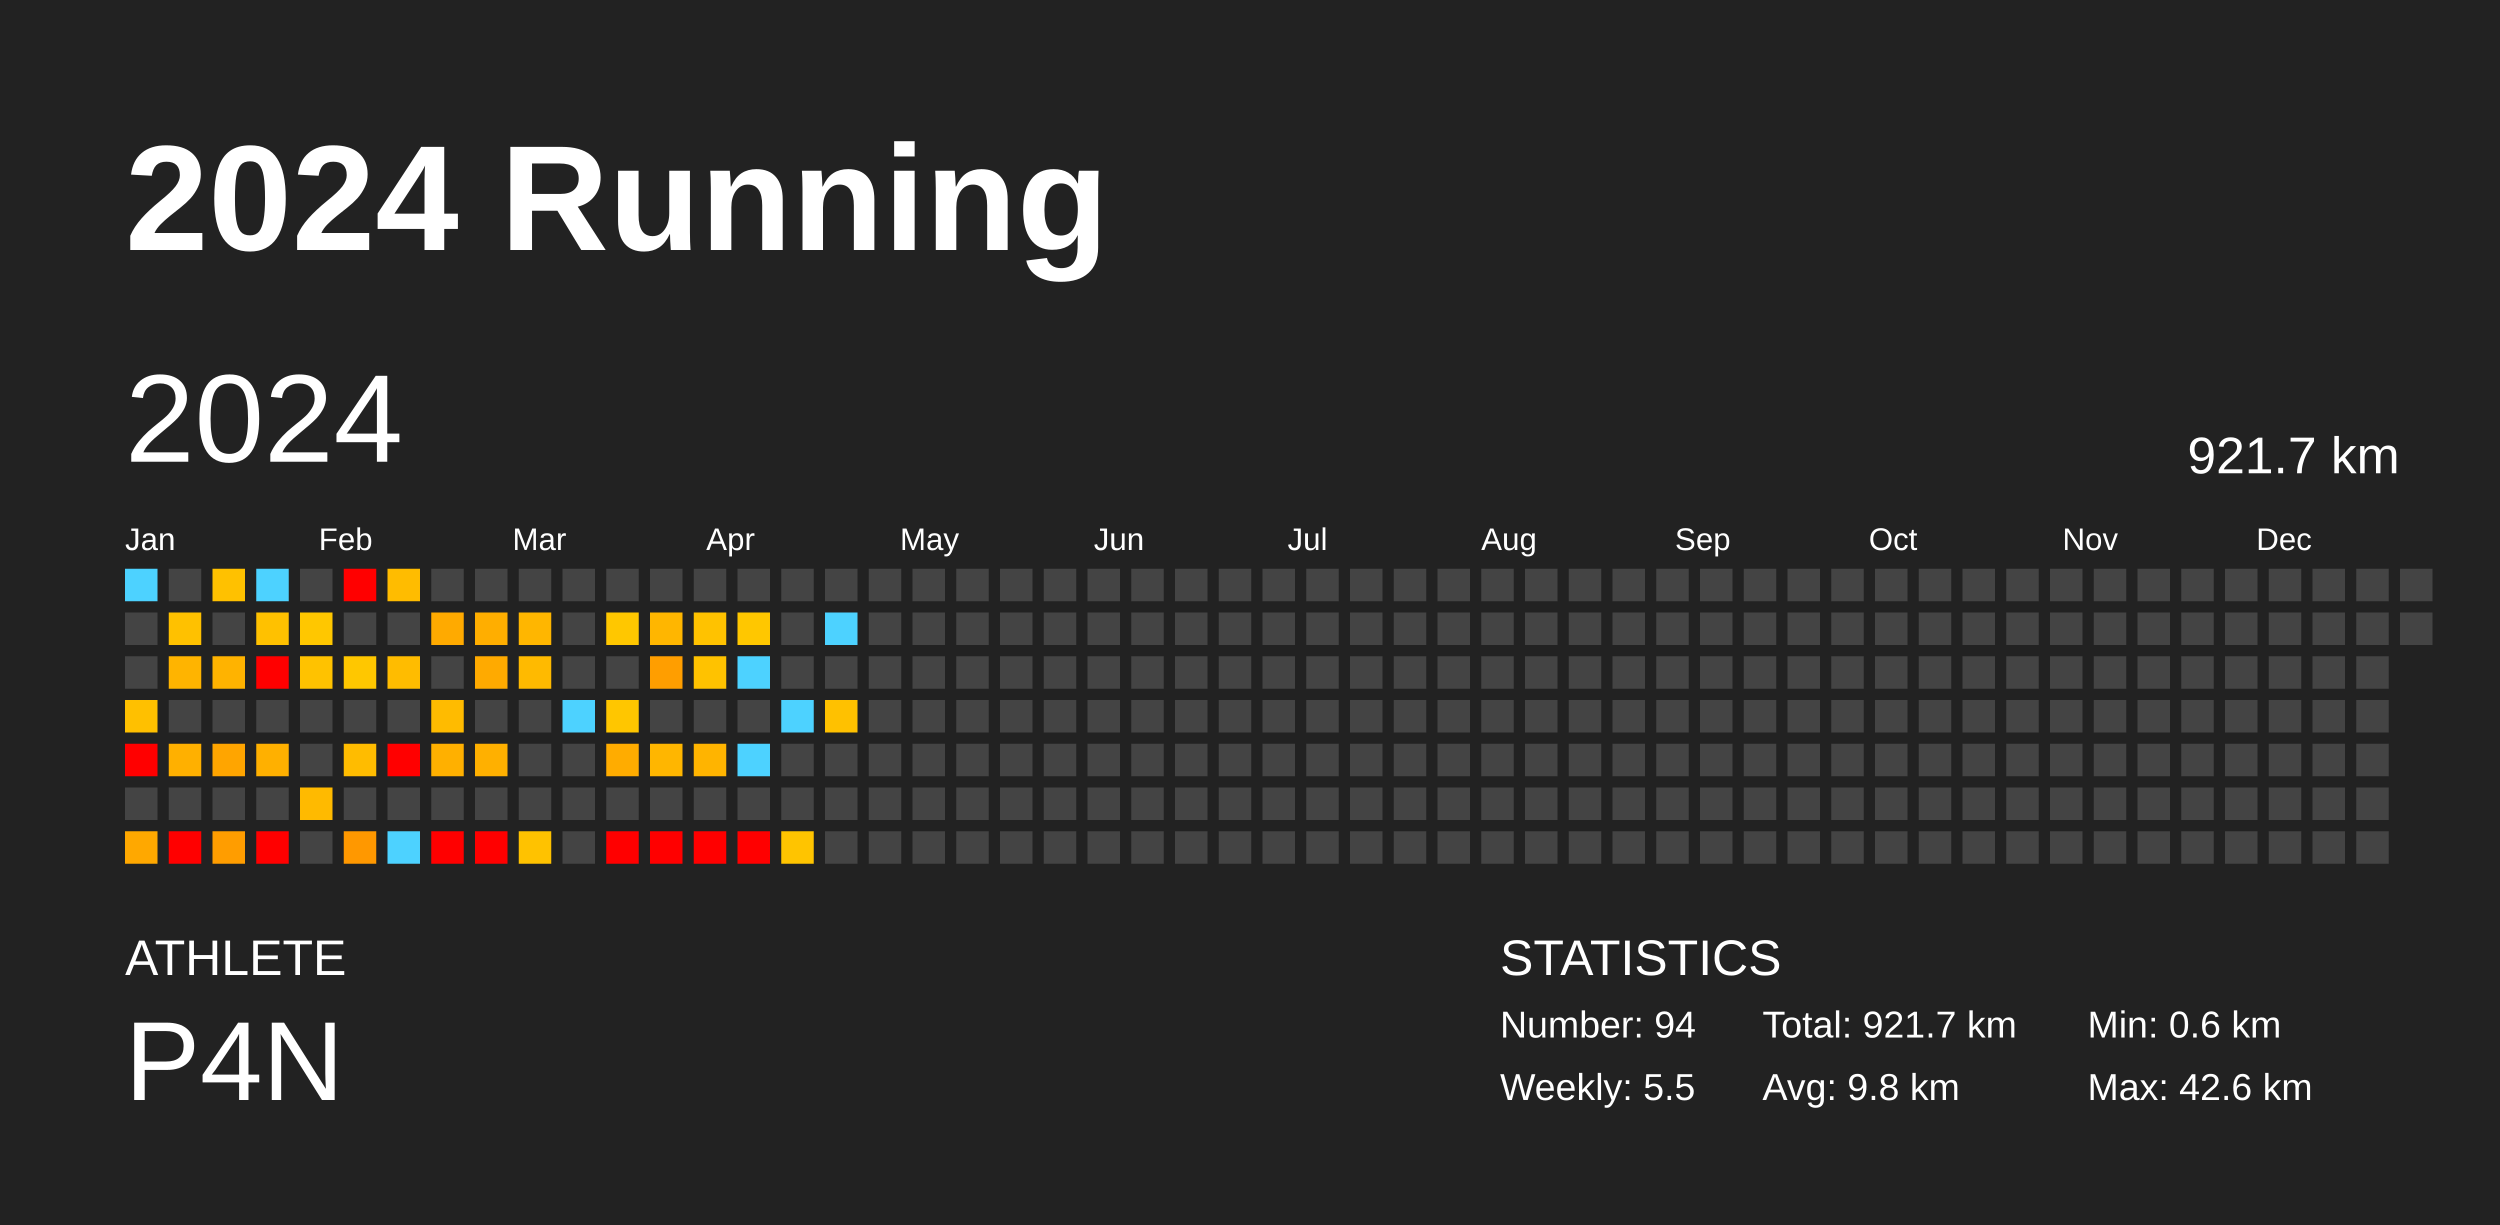
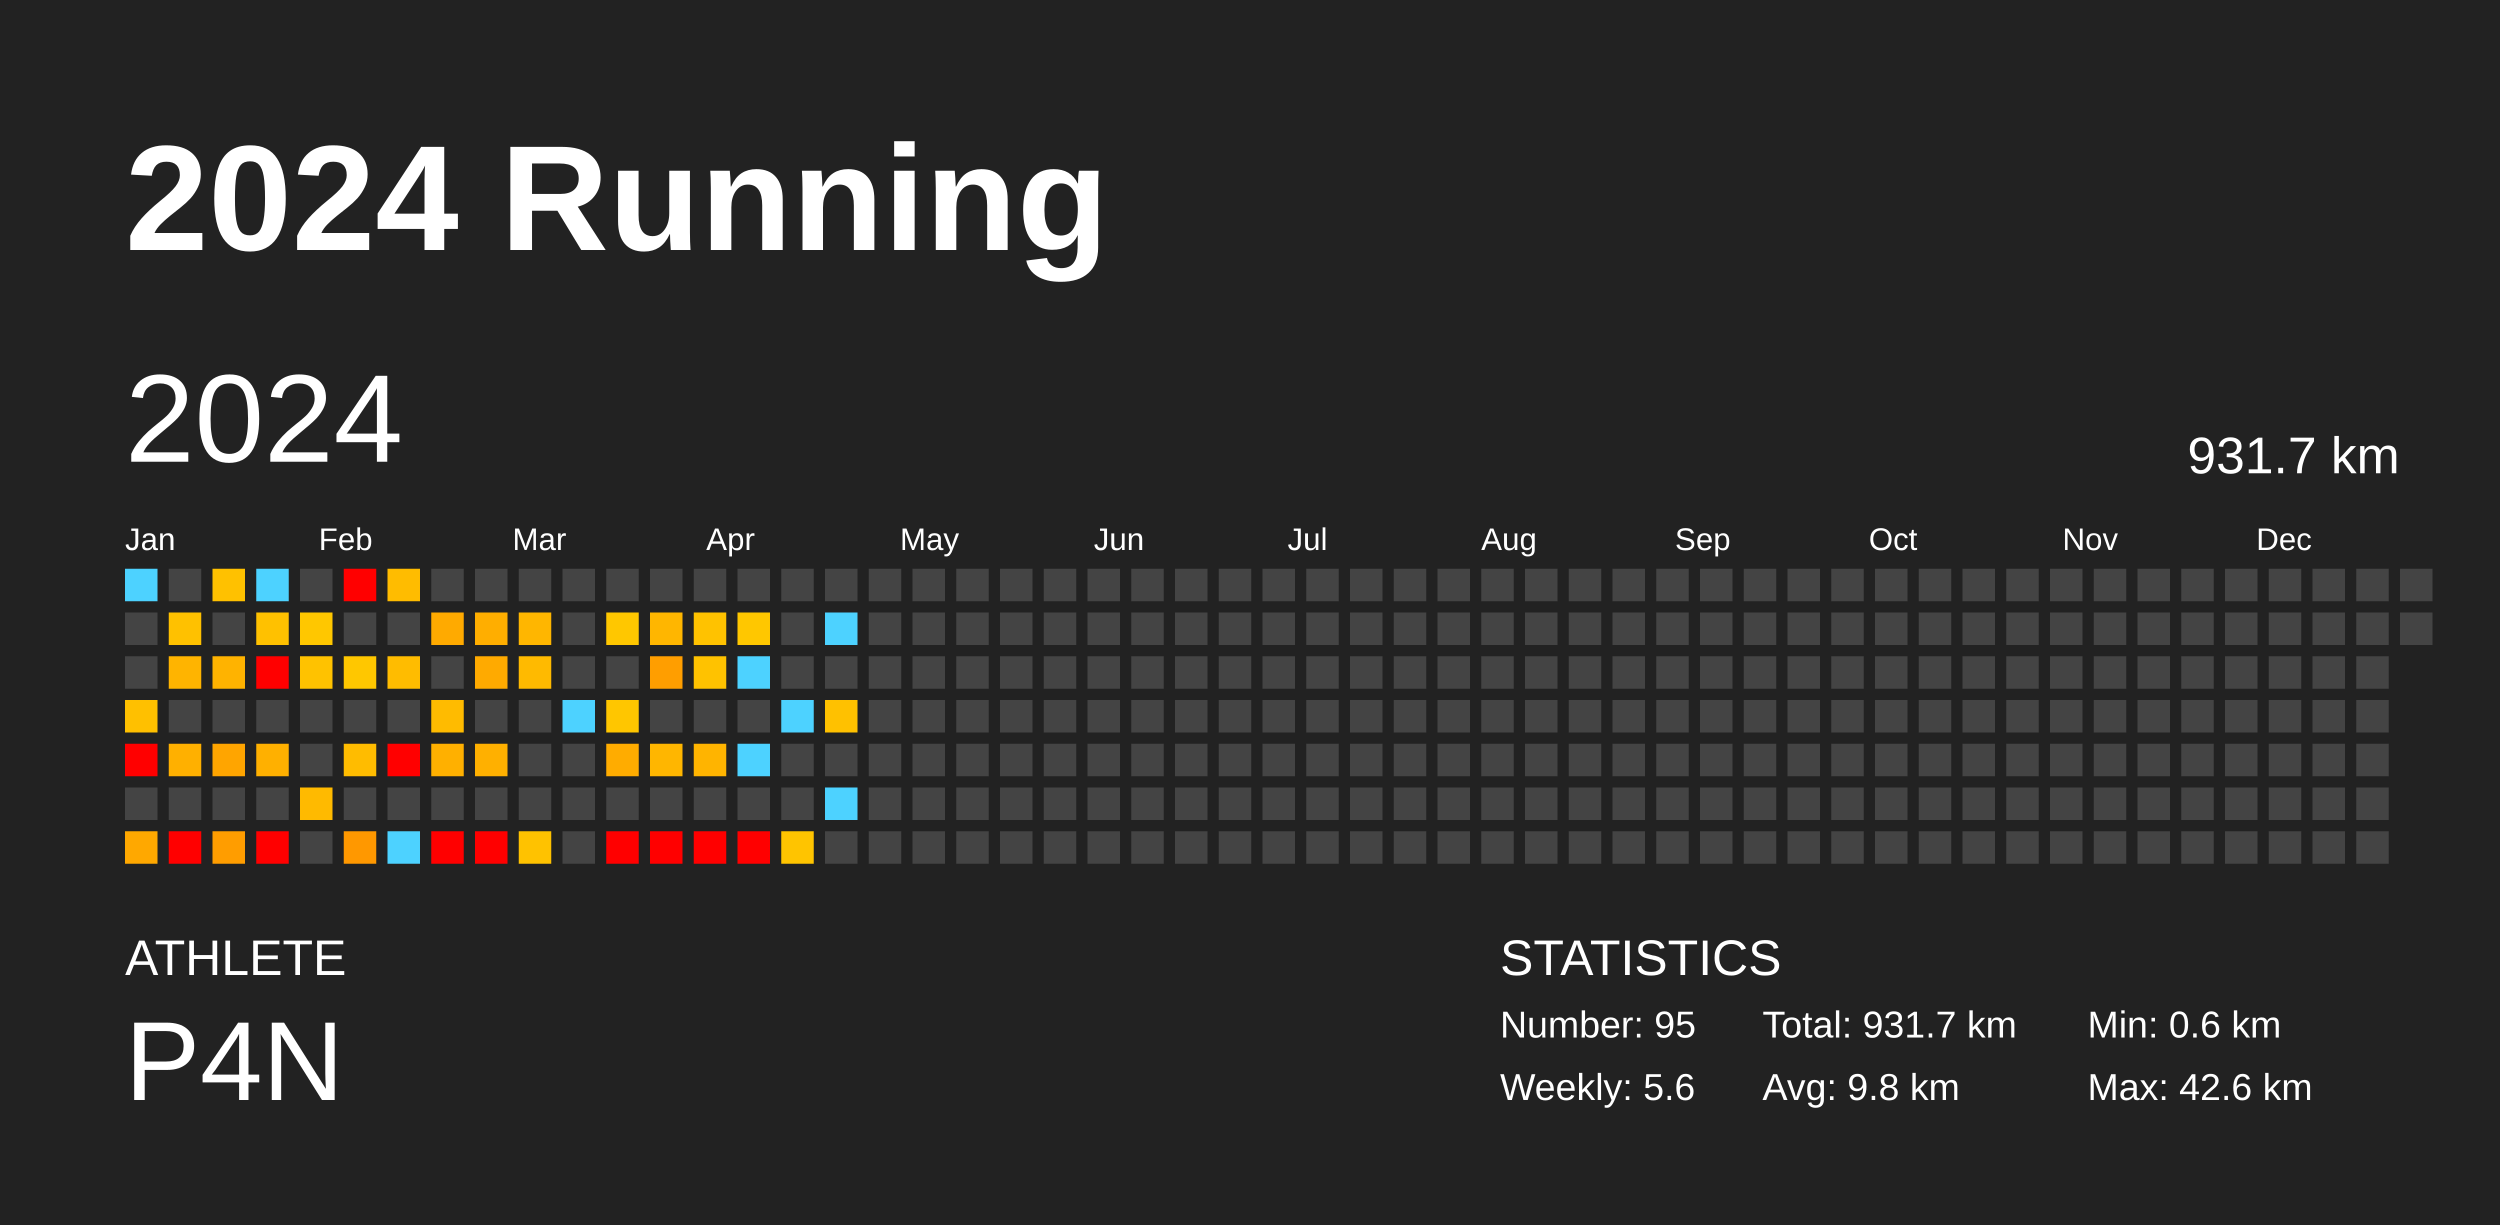
<svg xmlns="http://www.w3.org/2000/svg" baseProfile="full" height="98mm" version="1.1" viewBox="0,0,200,98" width="200mm">
  <defs />
  <rect fill="#222222" height="98" width="200" x="0" y="0" />
  <text fill="#FFFFFF" style="font-size:12px; font-family:Arial; font-weight:bold;" x="10" y="20">2024 Running</text>
  <text fill="#FFFFFF" style="font-size:4px; font-family:Arial" x="10" y="78">ATHLETE</text>
  <text fill="#FFFFFF" style="font-size:9px; font-family:Arial" x="10" y="88">P4N</text>
  <text fill="#FFFFFF" style="font-size:4px; font-family:Arial" x="120" y="78">STATISTICS</text>
-   <text fill="#FFFFFF" style="font-size:3px; font-family:Arial" x="120" y="83">Number: 94</text>
-   <text fill="#FFFFFF" style="font-size:3px; font-family:Arial" x="120" y="88">Weekly: 5.5</text>
-   <text fill="#FFFFFF" style="font-size:3px; font-family:Arial" x="141" y="83">Total: 921.7 km</text>
+   <text fill="#FFFFFF" style="font-size:3px; font-family:Arial" x="120" y="83">Number: 95</text>
+   <text fill="#FFFFFF" style="font-size:3px; font-family:Arial" x="120" y="88">Weekly: 5.6</text>
+   <text fill="#FFFFFF" style="font-size:3px; font-family:Arial" x="141" y="83">Total: 931.7 km</text>
  <text fill="#FFFFFF" style="font-size:3px; font-family:Arial" x="141" y="88">Avg: 9.8 km</text>
  <text fill="#FFFFFF" style="font-size:3px; font-family:Arial" x="167" y="83">Min: 0.6 km</text>
  <text fill="#FFFFFF" style="font-size:3px; font-family:Arial" x="167" y="88">Max: 42.6 km</text>
  <text dominant-baseline="hanging" fill="#FFFFFF" style="font-size:10.0px; font-family:Arial;" x="10" y="30">2024</text>
-   <text dominant-baseline="hanging" fill="#FFFFFF" style="font-size:4.125px; font-family:Arial;" x="175" y="35">921.7 km</text>
+   <text dominant-baseline="hanging" fill="#FFFFFF" style="font-size:4.125px; font-family:Arial;" x="175" y="35">931.7 km</text>
  <text fill="#FFFFFF" style="font-size:2.5px; font-family:Arial" x="10.0" y="44">Jan</text>
  <text fill="#FFFFFF" style="font-size:2.5px; font-family:Arial" x="25.5" y="44">Feb</text>
  <text fill="#FFFFFF" style="font-size:2.5px; font-family:Arial" x="41.0" y="44">Mar</text>
  <text fill="#FFFFFF" style="font-size:2.5px; font-family:Arial" x="56.5" y="44">Apr</text>
  <text fill="#FFFFFF" style="font-size:2.5px; font-family:Arial" x="72.0" y="44">May</text>
  <text fill="#FFFFFF" style="font-size:2.5px; font-family:Arial" x="87.5" y="44">Jun</text>
  <text fill="#FFFFFF" style="font-size:2.5px; font-family:Arial" x="103.0" y="44">Jul</text>
  <text fill="#FFFFFF" style="font-size:2.5px; font-family:Arial" x="118.5" y="44">Aug</text>
  <text fill="#FFFFFF" style="font-size:2.5px; font-family:Arial" x="134.0" y="44">Sep</text>
  <text fill="#FFFFFF" style="font-size:2.5px; font-family:Arial" x="149.5" y="44">Oct</text>
  <text fill="#FFFFFF" style="font-size:2.5px; font-family:Arial" x="165.0" y="44">Nov</text>
  <text fill="#FFFFFF" style="font-size:2.5px; font-family:Arial" x="180.5" y="44">Dec</text>
  <rect fill="#4dd2ff" height="2.6" width="2.6" x="10.0" y="45.5" />
  <rect fill="#444444" height="2.6" width="2.6" x="10.0" y="49.0" />
  <rect fill="#444444" height="2.6" width="2.6" x="10.0" y="52.5" />
  <rect fill="#ffc000" height="2.6" width="2.6" x="10.0" y="56.0" />
  <rect fill="red" height="2.6" width="2.6" x="10.0" y="59.5" />
  <rect fill="#444444" height="2.6" width="2.6" x="10.0" y="63.0" />
  <rect fill="#ffa800" height="2.6" width="2.6" x="10.0" y="66.5" />
  <rect fill="#444444" height="2.6" width="2.6" x="13.5" y="45.5" />
  <rect fill="#ffc100" height="2.6" width="2.6" x="13.5" y="49.0" />
  <rect fill="#ffb400" height="2.6" width="2.6" x="13.5" y="52.5" />
  <rect fill="#444444" height="2.6" width="2.6" x="13.5" y="56.0" />
  <rect fill="#ffb000" height="2.6" width="2.6" x="13.5" y="59.5" />
  <rect fill="#444444" height="2.6" width="2.6" x="13.5" y="63.0" />
  <rect fill="red" height="2.6" width="2.6" x="13.5" y="66.5" />
  <rect fill="#ffc100" height="2.6" width="2.6" x="17.0" y="45.5" />
  <rect fill="#444444" height="2.6" width="2.6" x="17.0" y="49.0" />
  <rect fill="#ffb300" height="2.6" width="2.6" x="17.0" y="52.5" />
  <rect fill="#444444" height="2.6" width="2.6" x="17.0" y="56.0" />
  <rect fill="#ffa500" height="2.6" width="2.6" x="17.0" y="59.5" />
  <rect fill="#444444" height="2.6" width="2.6" x="17.0" y="63.0" />
  <rect fill="#ff9d00" height="2.6" width="2.6" x="17.0" y="66.5" />
  <rect fill="#4dd2ff" height="2.6" width="2.6" x="20.5" y="45.5" />
  <rect fill="#ffc100" height="2.6" width="2.6" x="20.5" y="49.0" />
  <rect fill="red" height="2.6" width="2.6" x="20.5" y="52.5" />
  <rect fill="#444444" height="2.6" width="2.6" x="20.5" y="56.0" />
  <rect fill="#ffb000" height="2.6" width="2.6" x="20.5" y="59.5" />
  <rect fill="#444444" height="2.6" width="2.6" x="20.5" y="63.0" />
  <rect fill="red" height="2.6" width="2.6" x="20.5" y="66.5" />
  <rect fill="#444444" height="2.6" width="2.6" x="24.0" y="45.5" />
  <rect fill="#ffc700" height="2.6" width="2.6" x="24.0" y="49.0" />
  <rect fill="#ffc200" height="2.6" width="2.6" x="24.0" y="52.5" />
  <rect fill="#444444" height="2.6" width="2.6" x="24.0" y="56.0" />
  <rect fill="#444444" height="2.6" width="2.6" x="24.0" y="59.5" />
  <rect fill="#ffba00" height="2.6" width="2.6" x="24.0" y="63.0" />
  <rect fill="#444444" height="2.6" width="2.6" x="24.0" y="66.5" />
  <rect fill="red" height="2.6" width="2.6" x="27.5" y="45.5" />
  <rect fill="#444444" height="2.6" width="2.6" x="27.5" y="49.0" />
  <rect fill="#ffc700" height="2.6" width="2.6" x="27.5" y="52.5" />
  <rect fill="#444444" height="2.6" width="2.6" x="27.5" y="56.0" />
  <rect fill="#ffbc00" height="2.6" width="2.6" x="27.5" y="59.5" />
  <rect fill="#444444" height="2.6" width="2.6" x="27.5" y="63.0" />
  <rect fill="#ff9800" height="2.6" width="2.6" x="27.5" y="66.5" />
  <rect fill="#ffbc00" height="2.6" width="2.6" x="31.0" y="45.5" />
  <rect fill="#444444" height="2.6" width="2.6" x="31.0" y="49.0" />
  <rect fill="#ffbc00" height="2.6" width="2.6" x="31.0" y="52.5" />
  <rect fill="#444444" height="2.6" width="2.6" x="31.0" y="56.0" />
  <rect fill="red" height="2.6" width="2.6" x="31.0" y="59.5" />
  <rect fill="#444444" height="2.6" width="2.6" x="31.0" y="63.0" />
  <rect fill="#4dd2ff" height="2.6" width="2.6" x="31.0" y="66.5" />
  <rect fill="#444444" height="2.6" width="2.6" x="34.5" y="45.5" />
  <rect fill="#ffaa00" height="2.6" width="2.6" x="34.5" y="49.0" />
  <rect fill="#444444" height="2.6" width="2.6" x="34.5" y="52.5" />
  <rect fill="#ffbb00" height="2.6" width="2.6" x="34.5" y="56.0" />
  <rect fill="#ffb000" height="2.6" width="2.6" x="34.5" y="59.5" />
  <rect fill="#444444" height="2.6" width="2.6" x="34.5" y="63.0" />
  <rect fill="red" height="2.6" width="2.6" x="34.5" y="66.5" />
  <rect fill="#444444" height="2.6" width="2.6" x="38.0" y="45.5" />
  <rect fill="#ffae00" height="2.6" width="2.6" x="38.0" y="49.0" />
  <rect fill="#ffaa00" height="2.6" width="2.6" x="38.0" y="52.5" />
  <rect fill="#444444" height="2.6" width="2.6" x="38.0" y="56.0" />
  <rect fill="#ffb000" height="2.6" width="2.6" x="38.0" y="59.5" />
  <rect fill="#444444" height="2.6" width="2.6" x="38.0" y="63.0" />
  <rect fill="red" height="2.6" width="2.6" x="38.0" y="66.5" />
  <rect fill="#444444" height="2.6" width="2.6" x="41.5" y="45.5" />
  <rect fill="#ffb600" height="2.6" width="2.6" x="41.5" y="49.0" />
  <rect fill="#ffba00" height="2.6" width="2.6" x="41.5" y="52.5" />
  <rect fill="#444444" height="2.6" width="2.6" x="41.5" y="56.0" />
  <rect fill="#444444" height="2.6" width="2.6" x="41.5" y="59.5" />
  <rect fill="#444444" height="2.6" width="2.6" x="41.5" y="63.0" />
  <rect fill="#ffc200" height="2.6" width="2.6" x="41.5" y="66.5" />
  <rect fill="#444444" height="2.6" width="2.6" x="45.0" y="45.5" />
  <rect fill="#444444" height="2.6" width="2.6" x="45.0" y="49.0" />
  <rect fill="#444444" height="2.6" width="2.6" x="45.0" y="52.5" />
  <rect fill="#4dd2ff" height="2.6" width="2.6" x="45.0" y="56.0" />
  <rect fill="#444444" height="2.6" width="2.6" x="45.0" y="59.5" />
  <rect fill="#444444" height="2.6" width="2.6" x="45.0" y="63.0" />
  <rect fill="#444444" height="2.6" width="2.6" x="45.0" y="66.5" />
  <rect fill="#444444" height="2.6" width="2.6" x="48.5" y="45.5" />
  <rect fill="#ffc700" height="2.6" width="2.6" x="48.5" y="49.0" />
  <rect fill="#444444" height="2.6" width="2.6" x="48.5" y="52.5" />
  <rect fill="#ffc600" height="2.6" width="2.6" x="48.5" y="56.0" />
  <rect fill="#ffac00" height="2.6" width="2.6" x="48.5" y="59.5" />
  <rect fill="#444444" height="2.6" width="2.6" x="48.5" y="63.0" />
  <rect fill="red" height="2.6" width="2.6" x="48.5" y="66.5" />
  <rect fill="#444444" height="2.6" width="2.6" x="52.0" y="45.5" />
  <rect fill="#ffb600" height="2.6" width="2.6" x="52.0" y="49.0" />
  <rect fill="#ff9e00" height="2.6" width="2.6" x="52.0" y="52.5" />
  <rect fill="#444444" height="2.6" width="2.6" x="52.0" y="56.0" />
  <rect fill="#ffb600" height="2.6" width="2.6" x="52.0" y="59.5" />
  <rect fill="#444444" height="2.6" width="2.6" x="52.0" y="63.0" />
  <rect fill="red" height="2.6" width="2.6" x="52.0" y="66.5" />
  <rect fill="#444444" height="2.6" width="2.6" x="55.5" y="45.5" />
  <rect fill="#ffc200" height="2.6" width="2.6" x="55.5" y="49.0" />
  <rect fill="#ffc200" height="2.6" width="2.6" x="55.5" y="52.5" />
  <rect fill="#444444" height="2.6" width="2.6" x="55.5" y="56.0" />
  <rect fill="#ffb400" height="2.6" width="2.6" x="55.5" y="59.5" />
  <rect fill="#444444" height="2.6" width="2.6" x="55.5" y="63.0" />
  <rect fill="red" height="2.6" width="2.6" x="55.5" y="66.5" />
  <rect fill="#444444" height="2.6" width="2.6" x="59.0" y="45.5" />
  <rect fill="#ffc700" height="2.6" width="2.6" x="59.0" y="49.0" />
  <rect fill="#4dd2ff" height="2.6" width="2.6" x="59.0" y="52.5" />
  <rect fill="#444444" height="2.6" width="2.6" x="59.0" y="56.0" />
  <rect fill="#4dd2ff" height="2.6" width="2.6" x="59.0" y="59.5" />
  <rect fill="#444444" height="2.6" width="2.6" x="59.0" y="63.0" />
  <rect fill="red" height="2.6" width="2.6" x="59.0" y="66.5" />
  <rect fill="#444444" height="2.6" width="2.6" x="62.5" y="45.5" />
  <rect fill="#444444" height="2.6" width="2.6" x="62.5" y="49.0" />
  <rect fill="#444444" height="2.6" width="2.6" x="62.5" y="52.5" />
  <rect fill="#4dd2ff" height="2.6" width="2.6" x="62.5" y="56.0" />
  <rect fill="#444444" height="2.6" width="2.6" x="62.5" y="59.5" />
  <rect fill="#444444" height="2.6" width="2.6" x="62.5" y="63.0" />
  <rect fill="#ffc400" height="2.6" width="2.6" x="62.5" y="66.5" />
  <rect fill="#444444" height="2.6" width="2.6" x="66.0" y="45.5" />
  <rect fill="#4dd2ff" height="2.6" width="2.6" x="66.0" y="49.0" />
  <rect fill="#444444" height="2.6" width="2.6" x="66.0" y="52.5" />
  <rect fill="#ffc100" height="2.6" width="2.6" x="66.0" y="56.0" />
  <rect fill="#444444" height="2.6" width="2.6" x="66.0" y="59.5" />
-   <rect fill="#444444" height="2.6" width="2.6" x="66.0" y="63.0" />
+   <rect fill="#4dd2ff" height="2.6" width="2.6" x="66.0" y="63.0" />
  <rect fill="#444444" height="2.6" width="2.6" x="66.0" y="66.5" />
  <rect fill="#444444" height="2.6" width="2.6" x="69.5" y="45.5" />
  <rect fill="#444444" height="2.6" width="2.6" x="69.5" y="49.0" />
  <rect fill="#444444" height="2.6" width="2.6" x="69.5" y="52.5" />
  <rect fill="#444444" height="2.6" width="2.6" x="69.5" y="56.0" />
  <rect fill="#444444" height="2.6" width="2.6" x="69.5" y="59.5" />
  <rect fill="#444444" height="2.6" width="2.6" x="69.5" y="63.0" />
  <rect fill="#444444" height="2.6" width="2.6" x="69.5" y="66.5" />
  <rect fill="#444444" height="2.6" width="2.6" x="73.0" y="45.5" />
  <rect fill="#444444" height="2.6" width="2.6" x="73.0" y="49.0" />
  <rect fill="#444444" height="2.6" width="2.6" x="73.0" y="52.5" />
  <rect fill="#444444" height="2.6" width="2.6" x="73.0" y="56.0" />
  <rect fill="#444444" height="2.6" width="2.6" x="73.0" y="59.5" />
  <rect fill="#444444" height="2.6" width="2.6" x="73.0" y="63.0" />
  <rect fill="#444444" height="2.6" width="2.6" x="73.0" y="66.5" />
  <rect fill="#444444" height="2.6" width="2.6" x="76.5" y="45.5" />
  <rect fill="#444444" height="2.6" width="2.6" x="76.5" y="49.0" />
  <rect fill="#444444" height="2.6" width="2.6" x="76.5" y="52.5" />
  <rect fill="#444444" height="2.6" width="2.6" x="76.5" y="56.0" />
  <rect fill="#444444" height="2.6" width="2.6" x="76.5" y="59.5" />
  <rect fill="#444444" height="2.6" width="2.6" x="76.5" y="63.0" />
  <rect fill="#444444" height="2.6" width="2.6" x="76.5" y="66.5" />
  <rect fill="#444444" height="2.6" width="2.6" x="80.0" y="45.5" />
  <rect fill="#444444" height="2.6" width="2.6" x="80.0" y="49.0" />
  <rect fill="#444444" height="2.6" width="2.6" x="80.0" y="52.5" />
  <rect fill="#444444" height="2.6" width="2.6" x="80.0" y="56.0" />
  <rect fill="#444444" height="2.6" width="2.6" x="80.0" y="59.5" />
  <rect fill="#444444" height="2.6" width="2.6" x="80.0" y="63.0" />
  <rect fill="#444444" height="2.6" width="2.6" x="80.0" y="66.5" />
  <rect fill="#444444" height="2.6" width="2.6" x="83.5" y="45.5" />
  <rect fill="#444444" height="2.6" width="2.6" x="83.5" y="49.0" />
  <rect fill="#444444" height="2.6" width="2.6" x="83.5" y="52.5" />
  <rect fill="#444444" height="2.6" width="2.6" x="83.5" y="56.0" />
  <rect fill="#444444" height="2.6" width="2.6" x="83.5" y="59.5" />
  <rect fill="#444444" height="2.6" width="2.6" x="83.5" y="63.0" />
  <rect fill="#444444" height="2.6" width="2.6" x="83.5" y="66.5" />
  <rect fill="#444444" height="2.6" width="2.6" x="87.0" y="45.5" />
  <rect fill="#444444" height="2.6" width="2.6" x="87.0" y="49.0" />
  <rect fill="#444444" height="2.6" width="2.6" x="87.0" y="52.5" />
  <rect fill="#444444" height="2.6" width="2.6" x="87.0" y="56.0" />
  <rect fill="#444444" height="2.6" width="2.6" x="87.0" y="59.5" />
  <rect fill="#444444" height="2.6" width="2.6" x="87.0" y="63.0" />
  <rect fill="#444444" height="2.6" width="2.6" x="87.0" y="66.5" />
  <rect fill="#444444" height="2.6" width="2.6" x="90.5" y="45.5" />
  <rect fill="#444444" height="2.6" width="2.6" x="90.5" y="49.0" />
  <rect fill="#444444" height="2.6" width="2.6" x="90.5" y="52.5" />
  <rect fill="#444444" height="2.6" width="2.6" x="90.5" y="56.0" />
  <rect fill="#444444" height="2.6" width="2.6" x="90.5" y="59.5" />
  <rect fill="#444444" height="2.6" width="2.6" x="90.5" y="63.0" />
  <rect fill="#444444" height="2.6" width="2.6" x="90.5" y="66.5" />
  <rect fill="#444444" height="2.6" width="2.6" x="94.0" y="45.5" />
  <rect fill="#444444" height="2.6" width="2.6" x="94.0" y="49.0" />
  <rect fill="#444444" height="2.6" width="2.6" x="94.0" y="52.5" />
  <rect fill="#444444" height="2.6" width="2.6" x="94.0" y="56.0" />
  <rect fill="#444444" height="2.6" width="2.6" x="94.0" y="59.5" />
  <rect fill="#444444" height="2.6" width="2.6" x="94.0" y="63.0" />
  <rect fill="#444444" height="2.6" width="2.6" x="94.0" y="66.5" />
  <rect fill="#444444" height="2.6" width="2.6" x="97.5" y="45.5" />
  <rect fill="#444444" height="2.6" width="2.6" x="97.5" y="49.0" />
  <rect fill="#444444" height="2.6" width="2.6" x="97.5" y="52.5" />
  <rect fill="#444444" height="2.6" width="2.6" x="97.5" y="56.0" />
  <rect fill="#444444" height="2.6" width="2.6" x="97.5" y="59.5" />
  <rect fill="#444444" height="2.6" width="2.6" x="97.5" y="63.0" />
  <rect fill="#444444" height="2.6" width="2.6" x="97.5" y="66.5" />
  <rect fill="#444444" height="2.6" width="2.6" x="101.0" y="45.5" />
  <rect fill="#444444" height="2.6" width="2.6" x="101.0" y="49.0" />
  <rect fill="#444444" height="2.6" width="2.6" x="101.0" y="52.5" />
  <rect fill="#444444" height="2.6" width="2.6" x="101.0" y="56.0" />
  <rect fill="#444444" height="2.6" width="2.6" x="101.0" y="59.5" />
  <rect fill="#444444" height="2.6" width="2.6" x="101.0" y="63.0" />
  <rect fill="#444444" height="2.6" width="2.6" x="101.0" y="66.5" />
  <rect fill="#444444" height="2.6" width="2.6" x="104.5" y="45.5" />
  <rect fill="#444444" height="2.6" width="2.6" x="104.5" y="49.0" />
  <rect fill="#444444" height="2.6" width="2.6" x="104.5" y="52.5" />
  <rect fill="#444444" height="2.6" width="2.6" x="104.5" y="56.0" />
  <rect fill="#444444" height="2.6" width="2.6" x="104.5" y="59.5" />
  <rect fill="#444444" height="2.6" width="2.6" x="104.5" y="63.0" />
  <rect fill="#444444" height="2.6" width="2.6" x="104.5" y="66.5" />
  <rect fill="#444444" height="2.6" width="2.6" x="108.0" y="45.5" />
  <rect fill="#444444" height="2.6" width="2.6" x="108.0" y="49.0" />
  <rect fill="#444444" height="2.6" width="2.6" x="108.0" y="52.5" />
  <rect fill="#444444" height="2.6" width="2.6" x="108.0" y="56.0" />
  <rect fill="#444444" height="2.6" width="2.6" x="108.0" y="59.5" />
  <rect fill="#444444" height="2.6" width="2.6" x="108.0" y="63.0" />
  <rect fill="#444444" height="2.6" width="2.6" x="108.0" y="66.5" />
  <rect fill="#444444" height="2.6" width="2.6" x="111.5" y="45.5" />
  <rect fill="#444444" height="2.6" width="2.6" x="111.5" y="49.0" />
  <rect fill="#444444" height="2.6" width="2.6" x="111.5" y="52.5" />
  <rect fill="#444444" height="2.6" width="2.6" x="111.5" y="56.0" />
  <rect fill="#444444" height="2.6" width="2.6" x="111.5" y="59.5" />
  <rect fill="#444444" height="2.6" width="2.6" x="111.5" y="63.0" />
  <rect fill="#444444" height="2.6" width="2.6" x="111.5" y="66.5" />
  <rect fill="#444444" height="2.6" width="2.6" x="115.0" y="45.5" />
  <rect fill="#444444" height="2.6" width="2.6" x="115.0" y="49.0" />
  <rect fill="#444444" height="2.6" width="2.6" x="115.0" y="52.5" />
  <rect fill="#444444" height="2.6" width="2.6" x="115.0" y="56.0" />
  <rect fill="#444444" height="2.6" width="2.6" x="115.0" y="59.5" />
  <rect fill="#444444" height="2.6" width="2.6" x="115.0" y="63.0" />
  <rect fill="#444444" height="2.6" width="2.6" x="115.0" y="66.5" />
  <rect fill="#444444" height="2.6" width="2.6" x="118.5" y="45.5" />
  <rect fill="#444444" height="2.6" width="2.6" x="118.5" y="49.0" />
  <rect fill="#444444" height="2.6" width="2.6" x="118.5" y="52.5" />
  <rect fill="#444444" height="2.6" width="2.6" x="118.5" y="56.0" />
  <rect fill="#444444" height="2.6" width="2.6" x="118.5" y="59.5" />
  <rect fill="#444444" height="2.6" width="2.6" x="118.5" y="63.0" />
  <rect fill="#444444" height="2.6" width="2.6" x="118.5" y="66.5" />
  <rect fill="#444444" height="2.6" width="2.6" x="122.0" y="45.5" />
  <rect fill="#444444" height="2.6" width="2.6" x="122.0" y="49.0" />
  <rect fill="#444444" height="2.6" width="2.6" x="122.0" y="52.5" />
  <rect fill="#444444" height="2.6" width="2.6" x="122.0" y="56.0" />
  <rect fill="#444444" height="2.6" width="2.6" x="122.0" y="59.5" />
  <rect fill="#444444" height="2.6" width="2.6" x="122.0" y="63.0" />
  <rect fill="#444444" height="2.6" width="2.6" x="122.0" y="66.5" />
  <rect fill="#444444" height="2.6" width="2.6" x="125.5" y="45.5" />
  <rect fill="#444444" height="2.6" width="2.6" x="125.5" y="49.0" />
  <rect fill="#444444" height="2.6" width="2.6" x="125.5" y="52.5" />
  <rect fill="#444444" height="2.6" width="2.6" x="125.5" y="56.0" />
  <rect fill="#444444" height="2.6" width="2.6" x="125.5" y="59.5" />
  <rect fill="#444444" height="2.6" width="2.6" x="125.5" y="63.0" />
  <rect fill="#444444" height="2.6" width="2.6" x="125.5" y="66.5" />
  <rect fill="#444444" height="2.6" width="2.6" x="129.0" y="45.5" />
  <rect fill="#444444" height="2.6" width="2.6" x="129.0" y="49.0" />
  <rect fill="#444444" height="2.6" width="2.6" x="129.0" y="52.5" />
  <rect fill="#444444" height="2.6" width="2.6" x="129.0" y="56.0" />
  <rect fill="#444444" height="2.6" width="2.6" x="129.0" y="59.5" />
  <rect fill="#444444" height="2.6" width="2.6" x="129.0" y="63.0" />
  <rect fill="#444444" height="2.6" width="2.6" x="129.0" y="66.5" />
  <rect fill="#444444" height="2.6" width="2.6" x="132.5" y="45.5" />
  <rect fill="#444444" height="2.6" width="2.6" x="132.5" y="49.0" />
  <rect fill="#444444" height="2.6" width="2.6" x="132.5" y="52.5" />
  <rect fill="#444444" height="2.6" width="2.6" x="132.5" y="56.0" />
  <rect fill="#444444" height="2.6" width="2.6" x="132.5" y="59.5" />
  <rect fill="#444444" height="2.6" width="2.6" x="132.5" y="63.0" />
  <rect fill="#444444" height="2.6" width="2.6" x="132.5" y="66.5" />
  <rect fill="#444444" height="2.6" width="2.6" x="136.0" y="45.5" />
  <rect fill="#444444" height="2.6" width="2.6" x="136.0" y="49.0" />
  <rect fill="#444444" height="2.6" width="2.6" x="136.0" y="52.5" />
  <rect fill="#444444" height="2.6" width="2.6" x="136.0" y="56.0" />
  <rect fill="#444444" height="2.6" width="2.6" x="136.0" y="59.5" />
  <rect fill="#444444" height="2.6" width="2.6" x="136.0" y="63.0" />
  <rect fill="#444444" height="2.6" width="2.6" x="136.0" y="66.5" />
  <rect fill="#444444" height="2.6" width="2.6" x="139.5" y="45.5" />
  <rect fill="#444444" height="2.6" width="2.6" x="139.5" y="49.0" />
  <rect fill="#444444" height="2.6" width="2.6" x="139.5" y="52.5" />
  <rect fill="#444444" height="2.6" width="2.6" x="139.5" y="56.0" />
  <rect fill="#444444" height="2.6" width="2.6" x="139.5" y="59.5" />
  <rect fill="#444444" height="2.6" width="2.6" x="139.5" y="63.0" />
  <rect fill="#444444" height="2.6" width="2.6" x="139.5" y="66.5" />
  <rect fill="#444444" height="2.6" width="2.6" x="143.0" y="45.5" />
  <rect fill="#444444" height="2.6" width="2.6" x="143.0" y="49.0" />
  <rect fill="#444444" height="2.6" width="2.6" x="143.0" y="52.5" />
  <rect fill="#444444" height="2.6" width="2.6" x="143.0" y="56.0" />
  <rect fill="#444444" height="2.6" width="2.6" x="143.0" y="59.5" />
  <rect fill="#444444" height="2.6" width="2.6" x="143.0" y="63.0" />
  <rect fill="#444444" height="2.6" width="2.6" x="143.0" y="66.5" />
  <rect fill="#444444" height="2.6" width="2.6" x="146.5" y="45.5" />
  <rect fill="#444444" height="2.6" width="2.6" x="146.5" y="49.0" />
  <rect fill="#444444" height="2.6" width="2.6" x="146.5" y="52.5" />
  <rect fill="#444444" height="2.6" width="2.6" x="146.5" y="56.0" />
  <rect fill="#444444" height="2.6" width="2.6" x="146.5" y="59.5" />
  <rect fill="#444444" height="2.6" width="2.6" x="146.5" y="63.0" />
  <rect fill="#444444" height="2.6" width="2.6" x="146.5" y="66.5" />
  <rect fill="#444444" height="2.6" width="2.6" x="150.0" y="45.5" />
  <rect fill="#444444" height="2.6" width="2.6" x="150.0" y="49.0" />
  <rect fill="#444444" height="2.6" width="2.6" x="150.0" y="52.5" />
  <rect fill="#444444" height="2.6" width="2.6" x="150.0" y="56.0" />
  <rect fill="#444444" height="2.6" width="2.6" x="150.0" y="59.5" />
  <rect fill="#444444" height="2.6" width="2.6" x="150.0" y="63.0" />
  <rect fill="#444444" height="2.6" width="2.6" x="150.0" y="66.5" />
  <rect fill="#444444" height="2.6" width="2.6" x="153.5" y="45.5" />
  <rect fill="#444444" height="2.6" width="2.6" x="153.5" y="49.0" />
  <rect fill="#444444" height="2.6" width="2.6" x="153.5" y="52.5" />
  <rect fill="#444444" height="2.6" width="2.6" x="153.5" y="56.0" />
  <rect fill="#444444" height="2.6" width="2.6" x="153.5" y="59.5" />
  <rect fill="#444444" height="2.6" width="2.6" x="153.5" y="63.0" />
  <rect fill="#444444" height="2.6" width="2.6" x="153.5" y="66.5" />
  <rect fill="#444444" height="2.6" width="2.6" x="157.0" y="45.5" />
  <rect fill="#444444" height="2.6" width="2.6" x="157.0" y="49.0" />
  <rect fill="#444444" height="2.6" width="2.6" x="157.0" y="52.5" />
  <rect fill="#444444" height="2.6" width="2.6" x="157.0" y="56.0" />
  <rect fill="#444444" height="2.6" width="2.6" x="157.0" y="59.5" />
  <rect fill="#444444" height="2.6" width="2.6" x="157.0" y="63.0" />
  <rect fill="#444444" height="2.6" width="2.6" x="157.0" y="66.5" />
  <rect fill="#444444" height="2.6" width="2.6" x="160.5" y="45.5" />
  <rect fill="#444444" height="2.6" width="2.6" x="160.5" y="49.0" />
  <rect fill="#444444" height="2.6" width="2.6" x="160.5" y="52.5" />
  <rect fill="#444444" height="2.6" width="2.6" x="160.5" y="56.0" />
  <rect fill="#444444" height="2.6" width="2.6" x="160.5" y="59.5" />
  <rect fill="#444444" height="2.6" width="2.6" x="160.5" y="63.0" />
  <rect fill="#444444" height="2.6" width="2.6" x="160.5" y="66.5" />
  <rect fill="#444444" height="2.6" width="2.6" x="164.0" y="45.5" />
  <rect fill="#444444" height="2.6" width="2.6" x="164.0" y="49.0" />
  <rect fill="#444444" height="2.6" width="2.6" x="164.0" y="52.5" />
  <rect fill="#444444" height="2.6" width="2.6" x="164.0" y="56.0" />
  <rect fill="#444444" height="2.6" width="2.6" x="164.0" y="59.5" />
  <rect fill="#444444" height="2.6" width="2.6" x="164.0" y="63.0" />
  <rect fill="#444444" height="2.6" width="2.6" x="164.0" y="66.5" />
  <rect fill="#444444" height="2.6" width="2.6" x="167.5" y="45.5" />
  <rect fill="#444444" height="2.6" width="2.6" x="167.5" y="49.0" />
  <rect fill="#444444" height="2.6" width="2.6" x="167.5" y="52.5" />
  <rect fill="#444444" height="2.6" width="2.6" x="167.5" y="56.0" />
  <rect fill="#444444" height="2.6" width="2.6" x="167.5" y="59.5" />
  <rect fill="#444444" height="2.6" width="2.6" x="167.5" y="63.0" />
  <rect fill="#444444" height="2.6" width="2.6" x="167.5" y="66.5" />
  <rect fill="#444444" height="2.6" width="2.6" x="171.0" y="45.5" />
  <rect fill="#444444" height="2.6" width="2.6" x="171.0" y="49.0" />
  <rect fill="#444444" height="2.6" width="2.6" x="171.0" y="52.5" />
  <rect fill="#444444" height="2.6" width="2.6" x="171.0" y="56.0" />
  <rect fill="#444444" height="2.6" width="2.6" x="171.0" y="59.5" />
  <rect fill="#444444" height="2.6" width="2.6" x="171.0" y="63.0" />
  <rect fill="#444444" height="2.6" width="2.6" x="171.0" y="66.5" />
  <rect fill="#444444" height="2.6" width="2.6" x="174.5" y="45.5" />
  <rect fill="#444444" height="2.6" width="2.6" x="174.5" y="49.0" />
  <rect fill="#444444" height="2.6" width="2.6" x="174.5" y="52.5" />
  <rect fill="#444444" height="2.6" width="2.6" x="174.5" y="56.0" />
  <rect fill="#444444" height="2.6" width="2.6" x="174.5" y="59.5" />
  <rect fill="#444444" height="2.6" width="2.6" x="174.5" y="63.0" />
  <rect fill="#444444" height="2.6" width="2.6" x="174.5" y="66.5" />
  <rect fill="#444444" height="2.6" width="2.6" x="178.0" y="45.5" />
  <rect fill="#444444" height="2.6" width="2.6" x="178.0" y="49.0" />
  <rect fill="#444444" height="2.6" width="2.6" x="178.0" y="52.5" />
  <rect fill="#444444" height="2.6" width="2.6" x="178.0" y="56.0" />
  <rect fill="#444444" height="2.6" width="2.6" x="178.0" y="59.5" />
  <rect fill="#444444" height="2.6" width="2.6" x="178.0" y="63.0" />
  <rect fill="#444444" height="2.6" width="2.6" x="178.0" y="66.5" />
  <rect fill="#444444" height="2.6" width="2.6" x="181.5" y="45.5" />
  <rect fill="#444444" height="2.6" width="2.6" x="181.5" y="49.0" />
  <rect fill="#444444" height="2.6" width="2.6" x="181.5" y="52.5" />
  <rect fill="#444444" height="2.6" width="2.6" x="181.5" y="56.0" />
  <rect fill="#444444" height="2.6" width="2.6" x="181.5" y="59.5" />
  <rect fill="#444444" height="2.6" width="2.6" x="181.5" y="63.0" />
  <rect fill="#444444" height="2.6" width="2.6" x="181.5" y="66.5" />
  <rect fill="#444444" height="2.6" width="2.6" x="185.0" y="45.5" />
  <rect fill="#444444" height="2.6" width="2.6" x="185.0" y="49.0" />
  <rect fill="#444444" height="2.6" width="2.6" x="185.0" y="52.5" />
  <rect fill="#444444" height="2.6" width="2.6" x="185.0" y="56.0" />
  <rect fill="#444444" height="2.6" width="2.6" x="185.0" y="59.5" />
  <rect fill="#444444" height="2.6" width="2.6" x="185.0" y="63.0" />
  <rect fill="#444444" height="2.6" width="2.6" x="185.0" y="66.5" />
  <rect fill="#444444" height="2.6" width="2.6" x="188.5" y="45.5" />
  <rect fill="#444444" height="2.6" width="2.6" x="188.5" y="49.0" />
  <rect fill="#444444" height="2.6" width="2.6" x="188.5" y="52.5" />
  <rect fill="#444444" height="2.6" width="2.6" x="188.5" y="56.0" />
  <rect fill="#444444" height="2.6" width="2.6" x="188.5" y="59.5" />
  <rect fill="#444444" height="2.6" width="2.6" x="188.5" y="63.0" />
  <rect fill="#444444" height="2.6" width="2.6" x="188.5" y="66.5" />
  <rect fill="#444444" height="2.6" width="2.6" x="192.0" y="45.5" />
  <rect fill="#444444" height="2.6" width="2.6" x="192.0" y="49.0" />
</svg>
